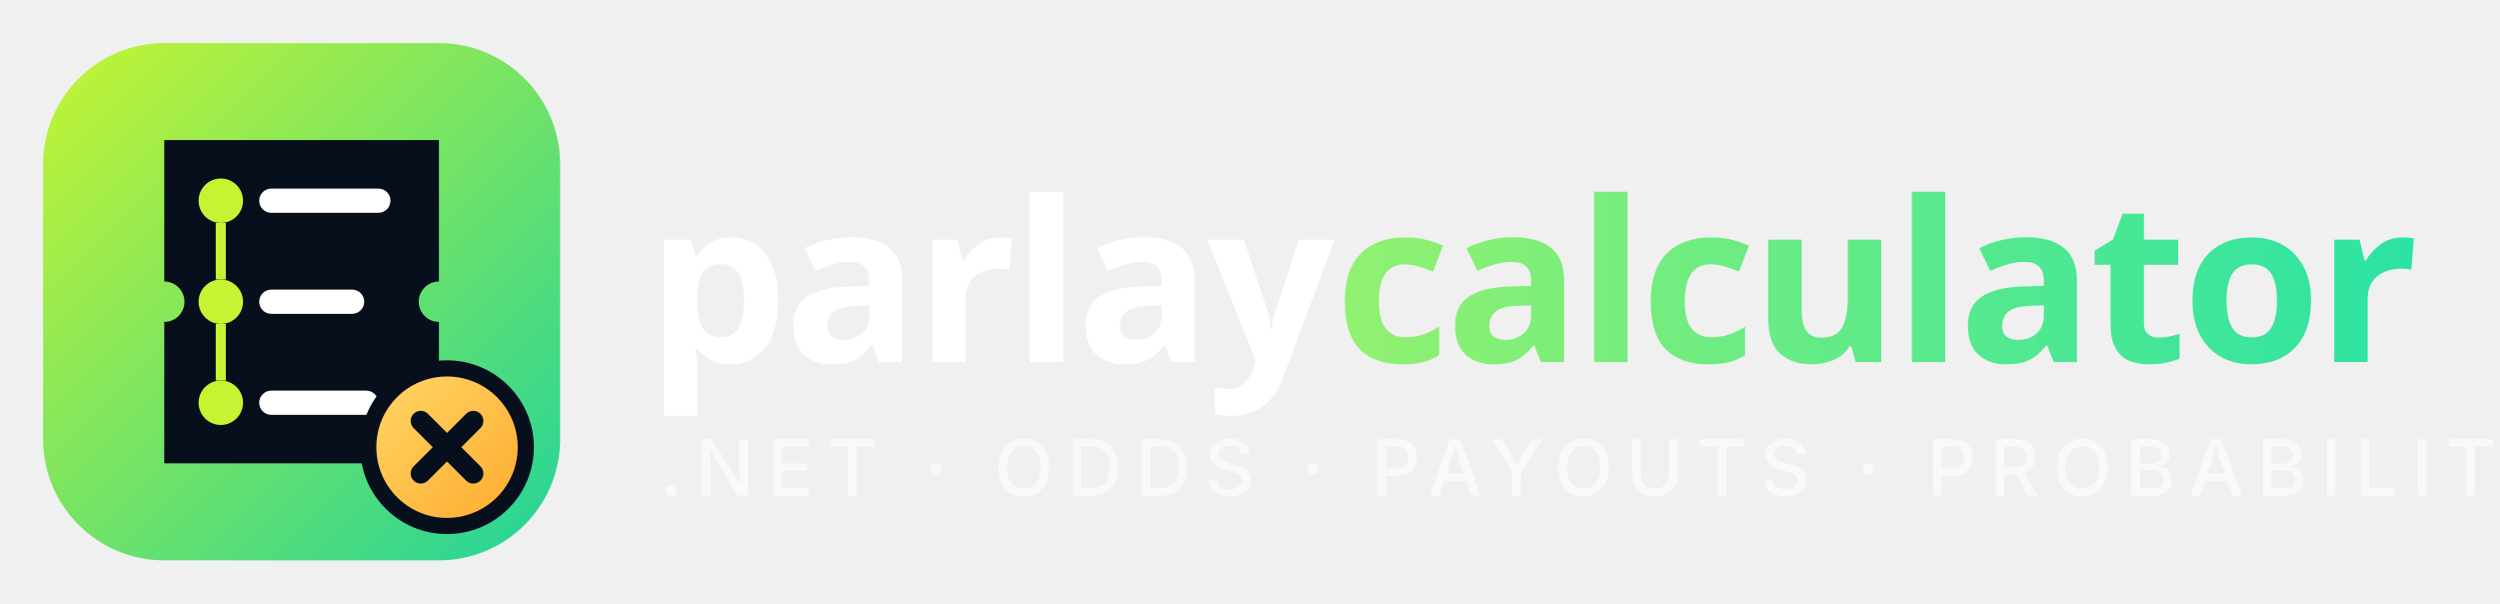
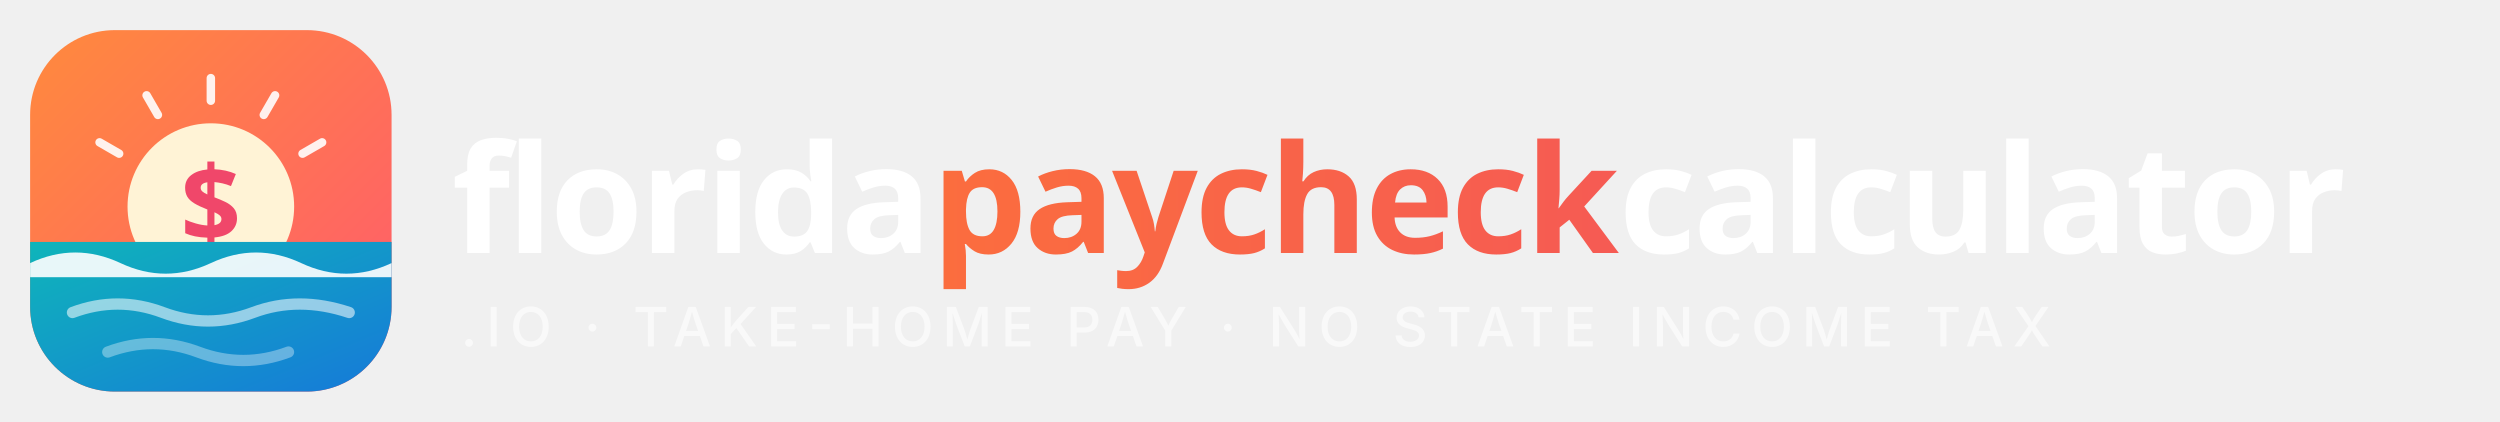
- <svg xmlns="http://www.w3.org/2000/svg" viewBox="0 0 1160 280">
+ <svg xmlns="http://www.w3.org/2000/svg" viewBox="0 0 1660 280">
  <defs>
    <linearGradient id="brand" x1="0" y1="0" x2="1" y2="1">
-       <stop offset="0" stop-color="#C6F432" />
-       <stop offset="1" stop-color="#22D39A" />
+       <stop offset="0" stop-color="#FF8A3D" />
+       <stop offset="1" stop-color="#FF5A6E" />
+     </linearGradient>
+     <linearGradient id="sea" x1="0" y1="0" x2="1" y2="1">
+       <stop offset="0" stop-color="#0FB5BA" />
+       <stop offset="1" stop-color="#1679D9" />
    </linearGradient>
    <linearGradient id="accent" x1="0" y1="0" x2="1" y2="0">
-       <stop offset="0" stop-color="#D4FA4E" />
-       <stop offset="1" stop-color="#2BE3A4" />
-     </linearGradient>
-     <linearGradient id="gold" x1="0" y1="0" x2="1" y2="1">
-       <stop offset="0" stop-color="#FFD866" />
-       <stop offset="1" stop-color="#FFA92E" />
+       <stop offset="0" stop-color="#FF7A2F" />
+       <stop offset="1" stop-color="#F0476A" />
    </linearGradient>
    <linearGradient id="bg" x1="0" y1="0" x2="1" y2="1">
-       <stop offset="0" stop-color="#080F1C" />
-       <stop offset="1" stop-color="#0E1D33" />
+       <stop offset="0" stop-color="#FFF7EC" />
+       <stop offset="1" stop-color="#E6F7F7" />
    </linearGradient>
    <radialGradient id="glowA" cx="0.5" cy="0.5" r="0.5">
-       <stop offset="0" stop-color="#C6F432" stop-opacity="0.22" />
-       <stop offset="1" stop-color="#C6F432" stop-opacity="0" />
+       <stop offset="0" stop-color="#FFB25B" stop-opacity="0.35" />
+       <stop offset="1" stop-color="#FFB25B" stop-opacity="0" />
    </radialGradient>
    <radialGradient id="glowB" cx="0.5" cy="0.5" r="0.5">
-       <stop offset="0" stop-color="#22D39A" stop-opacity="0.25" />
-       <stop offset="1" stop-color="#22D39A" stop-opacity="0" />
+       <stop offset="0" stop-color="#0FB5BA" stop-opacity="0.25" />
+       <stop offset="1" stop-color="#0FB5BA" stop-opacity="0" />
    </radialGradient>
    <filter id="shadow" x="-20%" y="-20%" width="140%" height="140%">
-       <feDropShadow dx="0" dy="18" stdDeviation="22" flood-color="#000" flood-opacity="0.5" />
+       <feDropShadow dx="0" dy="16" stdDeviation="20" flood-color="#0B2A3C" flood-opacity="0.16" />
    </filter>
+     <clipPath id="tile">
+       <rect width="512" height="512" rx="120" />
+     </clipPath>
  </defs>
  <g transform="translate(20,20) scale(0.46875)">
-     <rect width="512" height="512" rx="120" fill="url(#brand)" />
-     <path d="M120 96 H392 V236 A20 20 0 0 0 392 276 V416 H120 V276 A20 20 0 0 0 120 236 Z" fill="#080F1C" />
-     <circle cx="176" cy="156" r="22" fill="#C6F432" />
-     <rect x="214" y="144" width="130" height="24" rx="12" fill="#fff" />
-     <circle cx="176" cy="256" r="22" fill="#C6F432" />
-     <rect x="214" y="244" width="104" height="24" rx="12" fill="#fff" />
-     <circle cx="176" cy="356" r="22" fill="#C6F432" />
-     <rect x="214" y="344" width="118" height="24" rx="12" fill="#fff" />
-     <path d="M176 178 V234 M176 278 V334" stroke="#C6F432" stroke-width="10" />
-     <circle cx="400" cy="400" r="78" fill="url(#gold)" stroke="#080F1C" stroke-width="16" />
-     <path d="M374 374 L426 426 M426 374 L374 426" stroke="#080F1C" stroke-width="20" stroke-linecap="round" />
+     <g clip-path="url(#tile)">
+       <rect width="512" height="512" fill="url(#brand)" />
+       <rect x="250" y="62" width="12" height="44" rx="6" fill="#fff" fill-opacity="0.9" transform="rotate(-60 256 250)" />
+       <rect x="250" y="62" width="12" height="44" rx="6" fill="#fff" fill-opacity="0.9" transform="rotate(-30 256 250)" />
+       <rect x="250" y="62" width="12" height="44" rx="6" fill="#fff" fill-opacity="0.9" transform="rotate(0 256 250)" />
+       <rect x="250" y="62" width="12" height="44" rx="6" fill="#fff" fill-opacity="0.9" transform="rotate(30 256 250)" />
+       <rect x="250" y="62" width="12" height="44" rx="6" fill="#fff" fill-opacity="0.9" transform="rotate(60 256 250)" />
+       <circle cx="256" cy="250" r="118" fill="#FFF3D6" />
+       <text x="256" y="300" text-anchor="middle" font-family="Poppins" font-weight="700" font-size="150" fill="#F0476A">$</text>
+       <rect y="300" width="512" height="212" fill="url(#sea)" />
+       <path d="M0 330 Q64 300 128 330 T256 330 T384 330 T512 330 V350 H0 Z" fill="#fff" fill-opacity="0.9" />
+       <path d="M60 400 Q124 376 188 400 T316 400 T452 400" fill="none" stroke="#fff" stroke-opacity="0.55" stroke-width="16" stroke-linecap="round" />
+       <path d="M110 456 Q174 432 238 456 T366 456" fill="none" stroke="#fff" stroke-opacity="0.35" stroke-width="16" stroke-linecap="round" />
+     </g>
  </g>
-   <text x="300" y="168" font-family="Poppins" font-weight="700" font-size="104" fill="#FFFFFF" letter-spacing="-2">parlay<tspan fill="url(#accent)">calculator</tspan>
-   </text>
-   <text x="306" y="230" font-family="Inter" font-weight="500" font-size="36" fill="#FFFFFF" fill-opacity="0.6" letter-spacing="6">.NET · ODDS · PAYOUTS · PROBABILITY</text>
+   <text x="300" y="168" font-family="Poppins" font-weight="700" font-size="100" fill="#FFFFFF" letter-spacing="-2">florida<tspan fill="url(#accent)">paycheck</tspan>calculator</text>
+   <text x="306" y="230" font-family="Inter" font-weight="500" font-size="36" fill="#FFFFFF" fill-opacity="0.6" letter-spacing="6">.IO · TAKE-HOME PAY · NO STATE INCOME TAX</text>
</svg>
